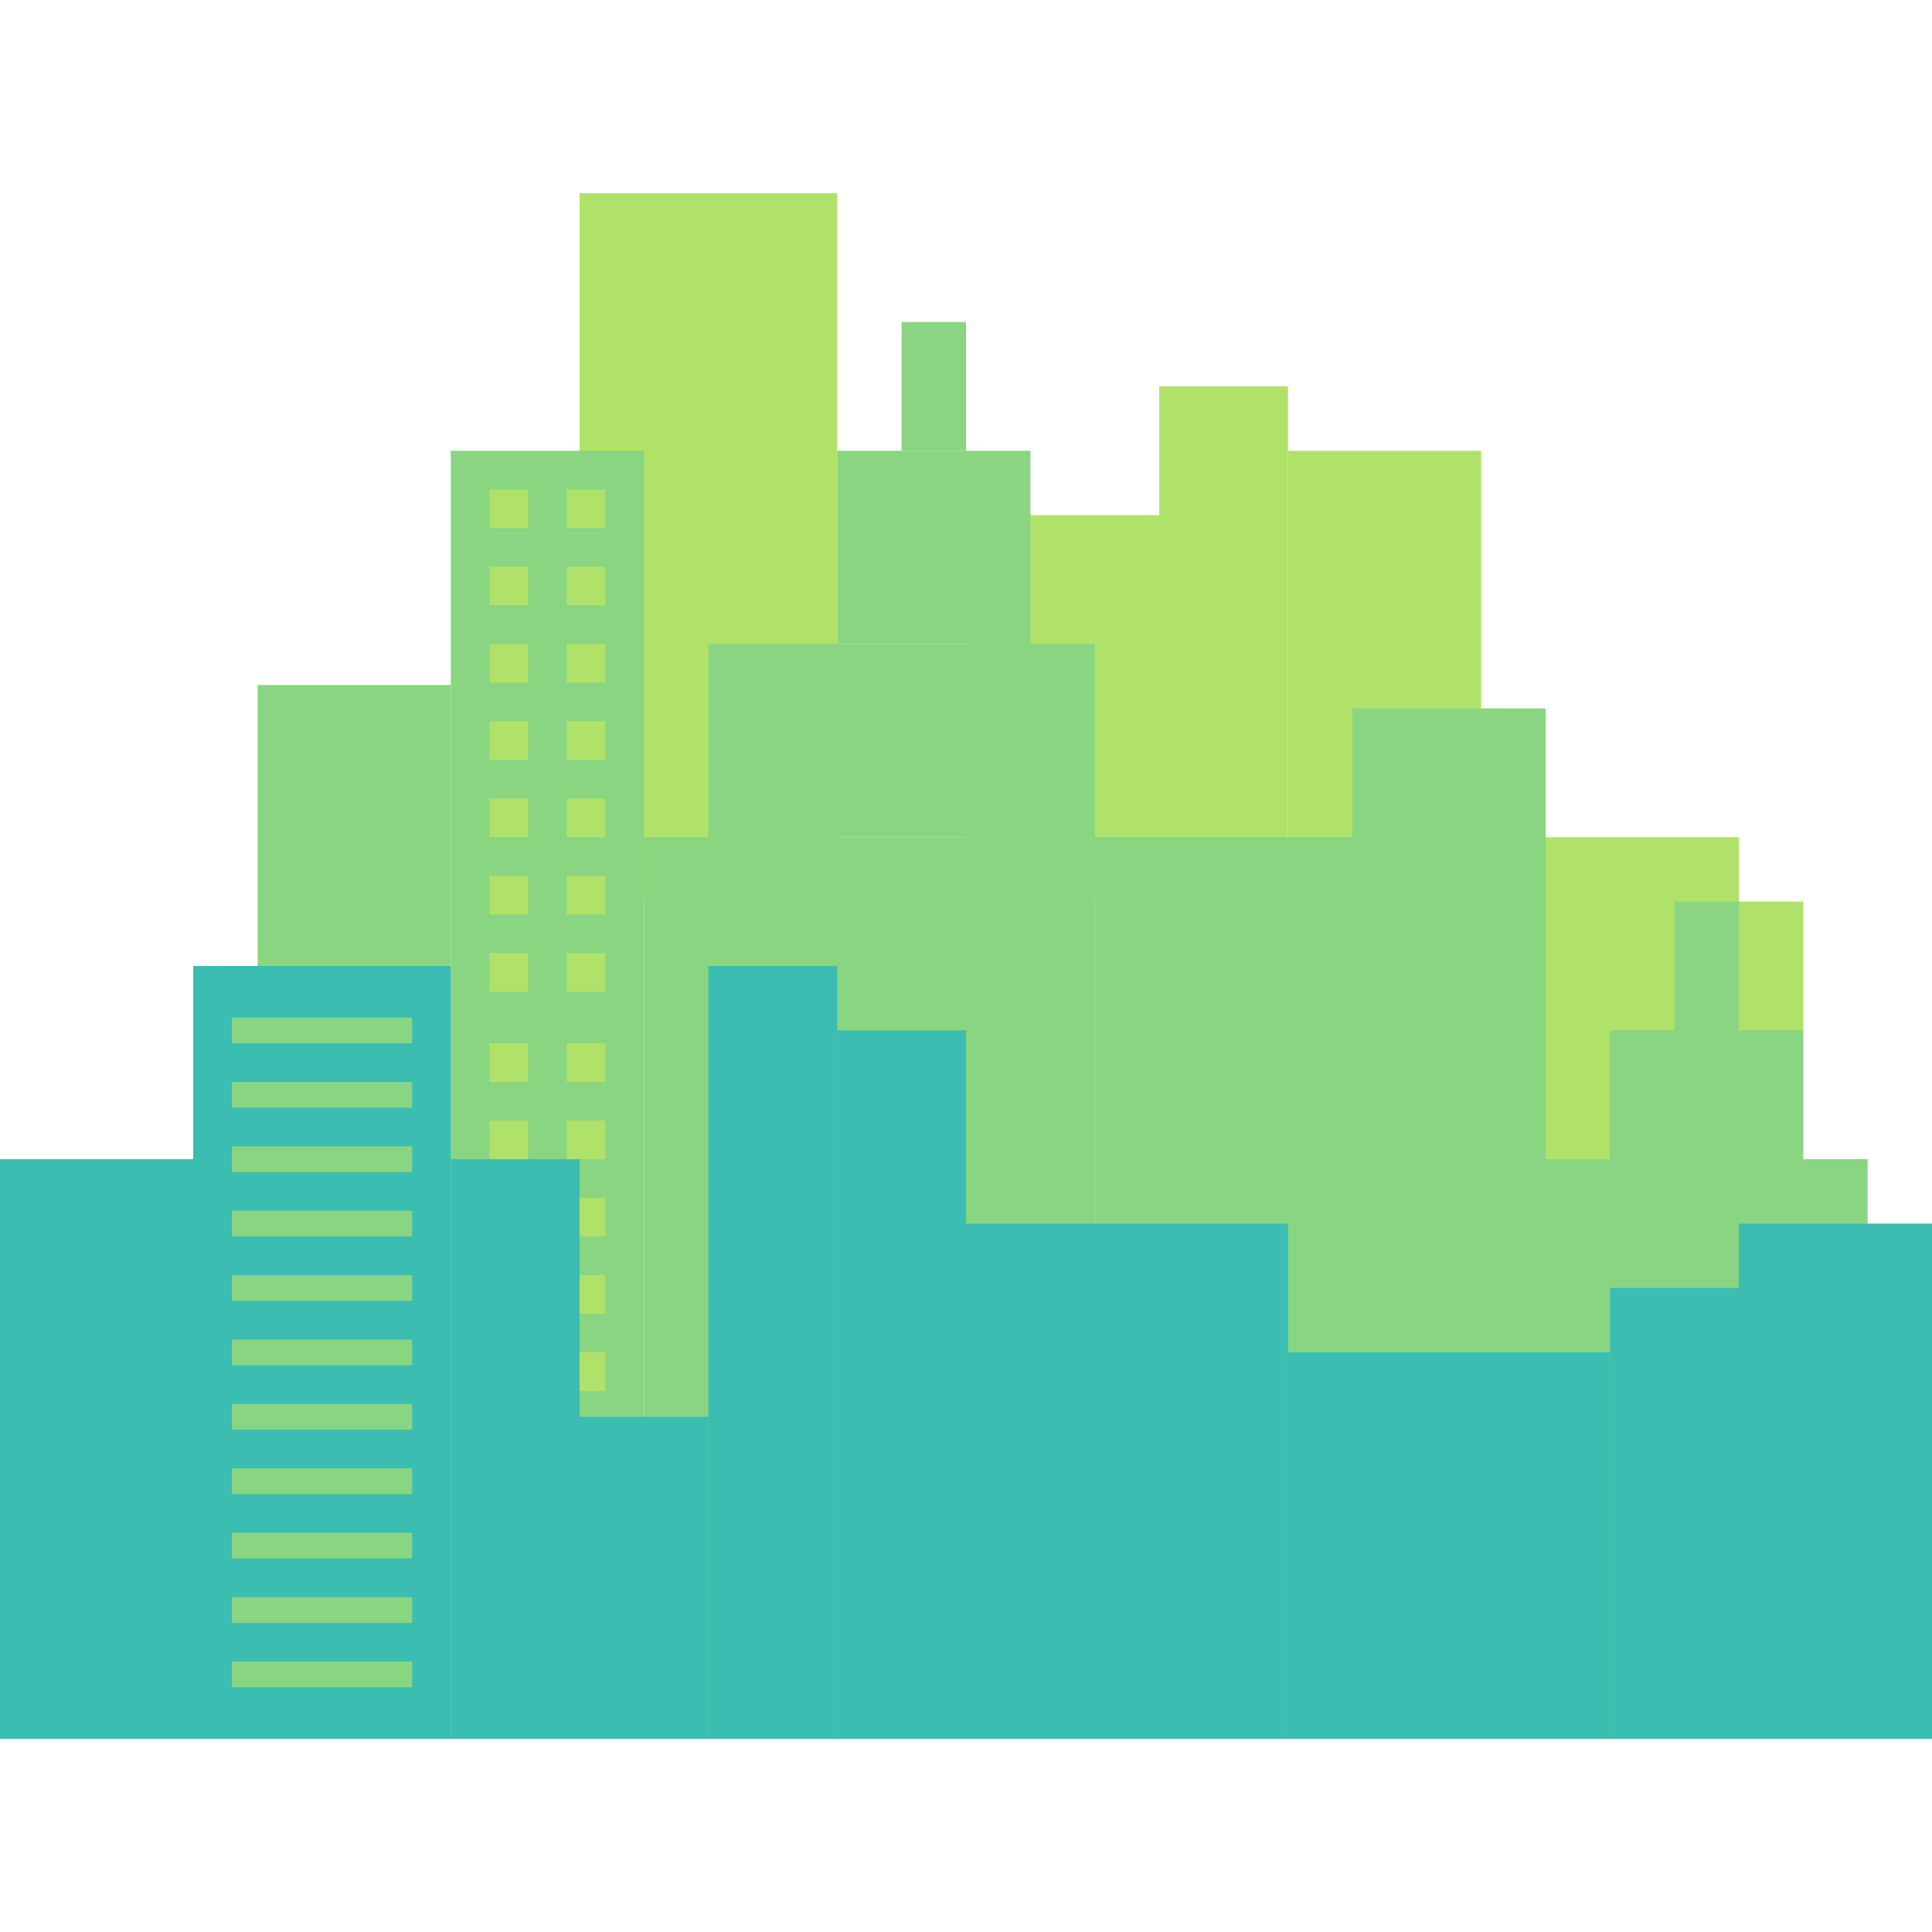
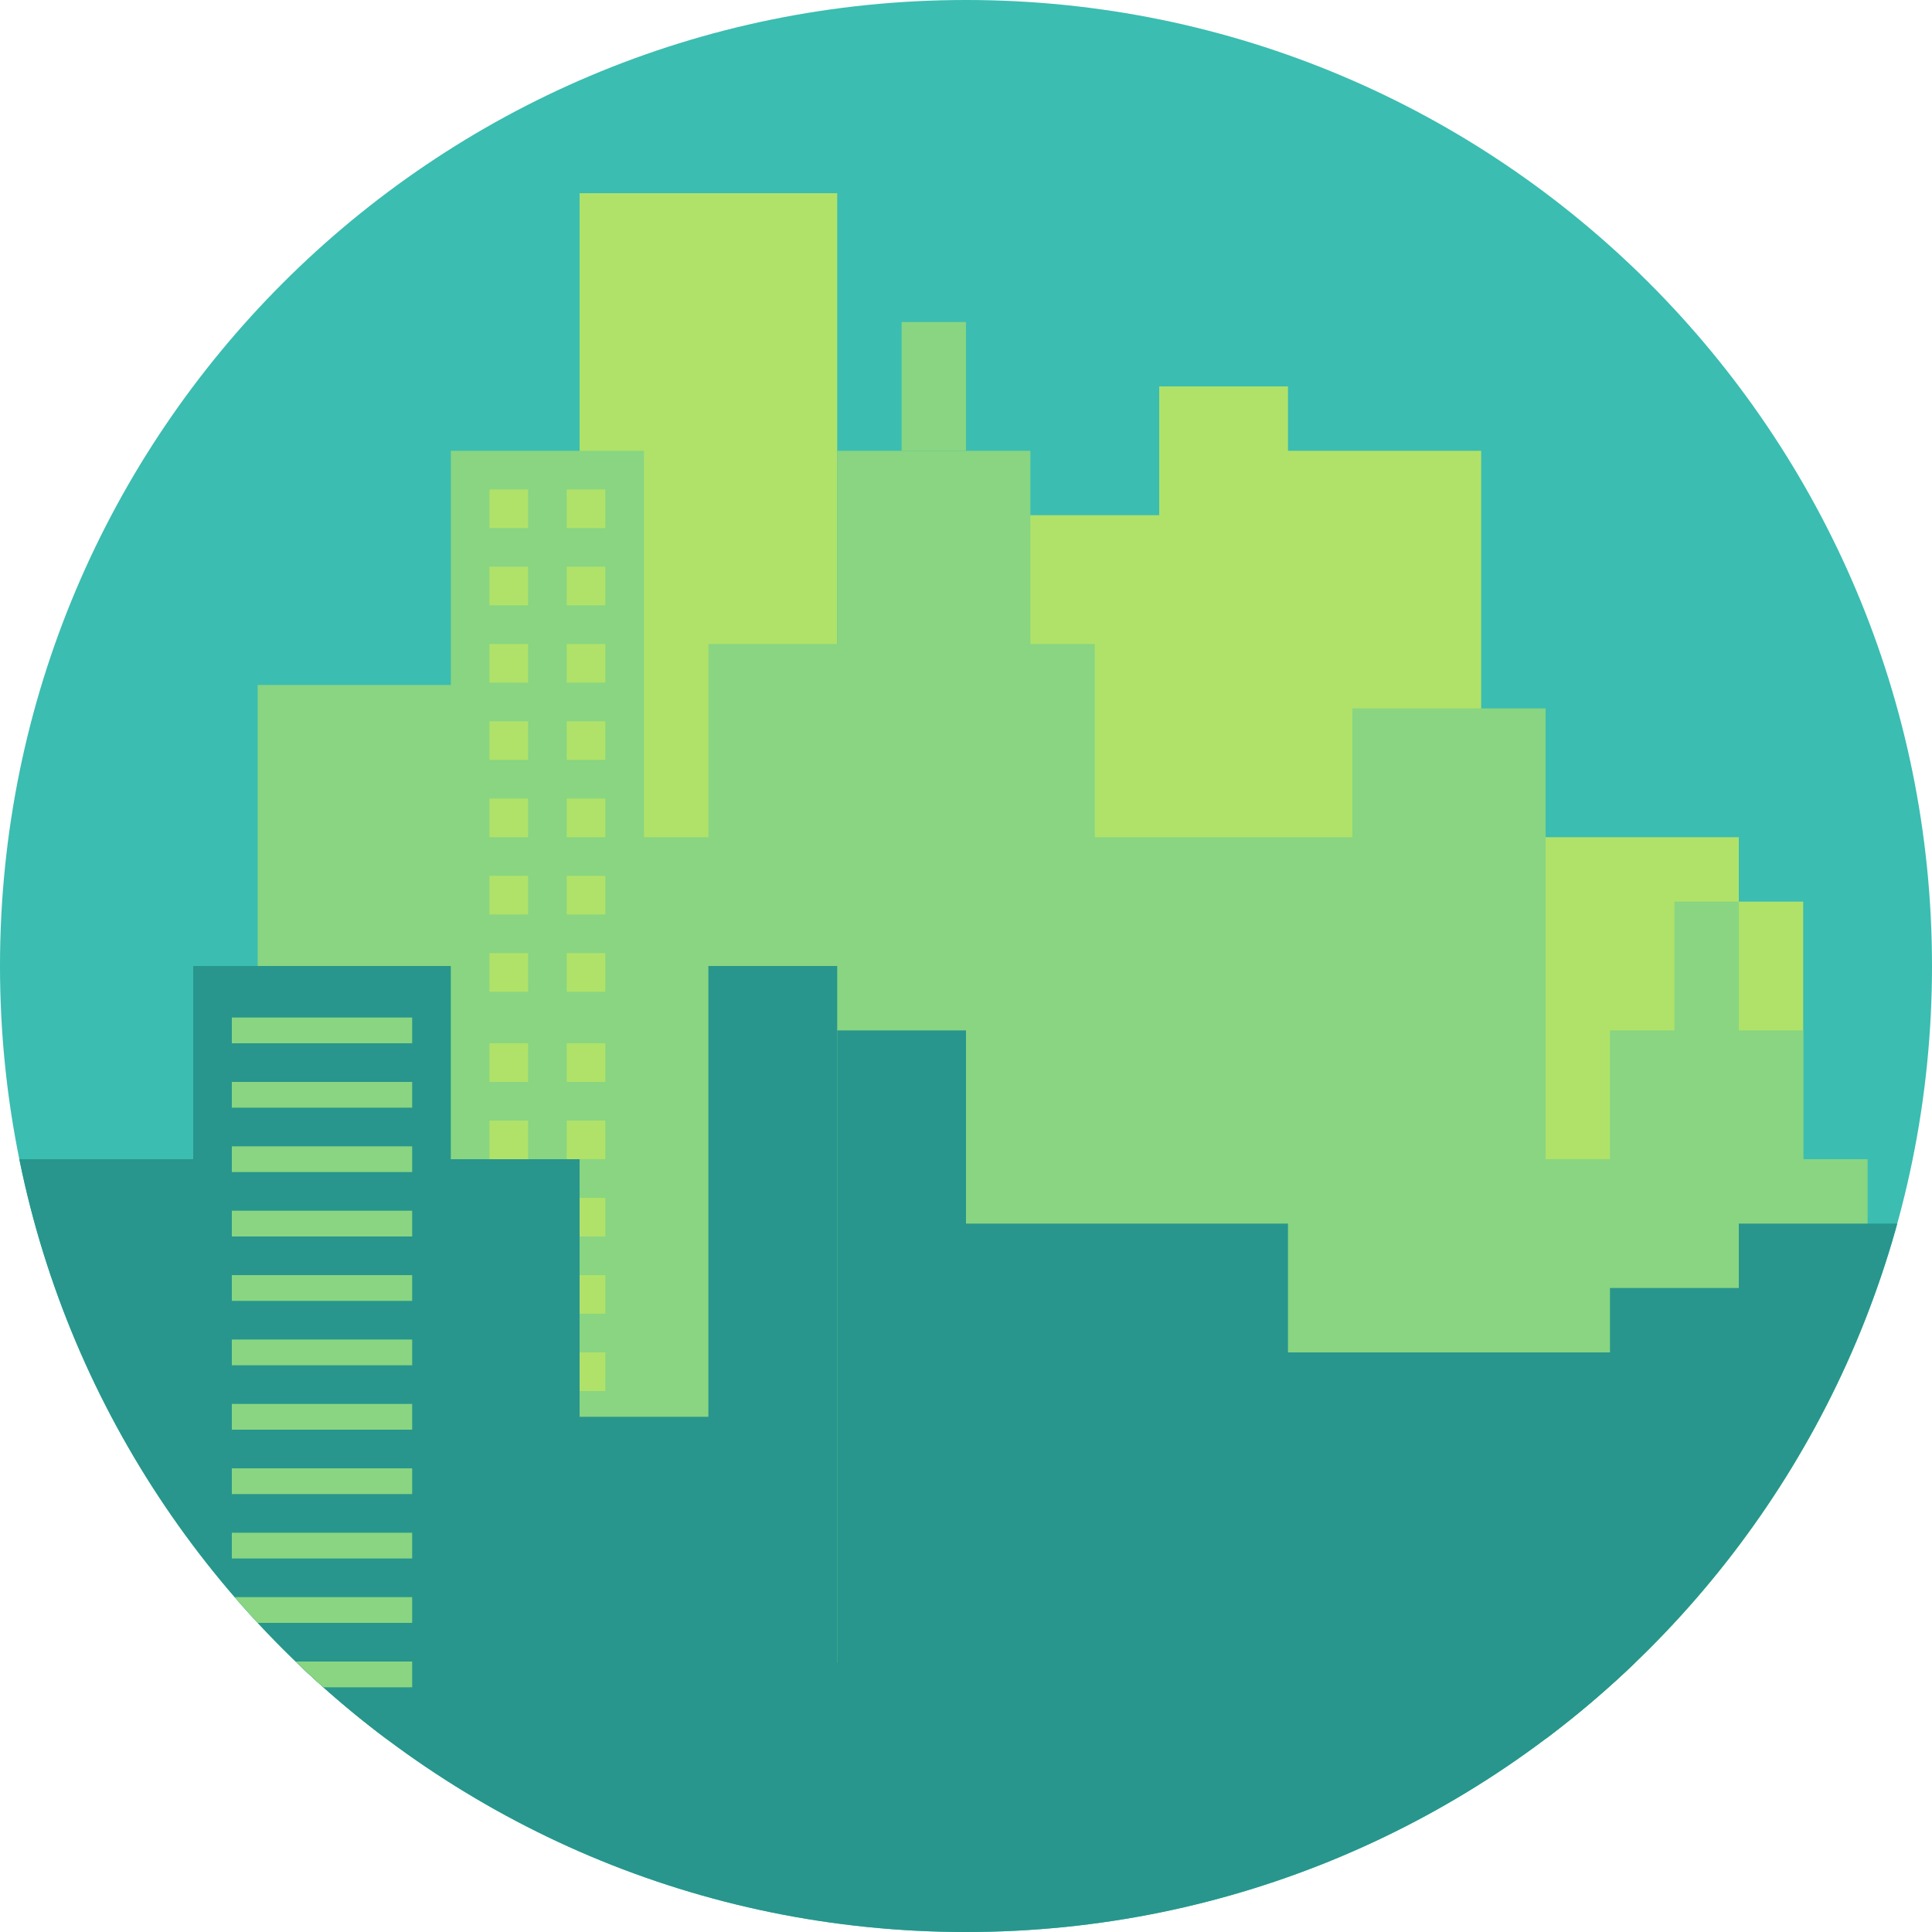
- <svg xmlns="http://www.w3.org/2000/svg" version="1.1" id="Layer_1" x="0px" y="0px" width="140px" height="140px" viewBox="0 0 140 140" enable-background="new 0 0 140 140" xml:space="preserve">
+ <svg xmlns="http://www.w3.org/2000/svg" xmlns:xlink="http://www.w3.org/1999/xlink" version="1.1" id="Layer_1" x="0px" y="0px" width="140px" height="140px" viewBox="0 0 140 140" enable-background="new 0 0 140 140" xml:space="preserve">
  <g>
-     <g>
+     <defs>
+       <circle id="SVGID_1_" cx="70" cy="70" r="70" />
+     </defs>
+     <clipPath id="SVGID_2_">
+       <use xlink:href="#SVGID_1_" overflow="visible" />
+     </clipPath>
+     <circle clip-path="url(#SVGID_2_)" fill="#3BBDB1" cx="70" cy="70" r="70" />
+     <g clip-path="url(#SVGID_2_)">
      <rect x="42" y="14" fill="#B0E269" width="18.667" height="51.333" />
-       <rect x="84" y="28" fill="#B0E269" width="9.332" height="37.333" />
-       <rect x="93.332" y="32.667" fill="#B0E269" width="14" height="37.333" />
-       <rect x="112" y="60.667" fill="#B0E269" width="14" height="23.333" />
-       <rect x="126" y="65.333" fill="#B0E269" width="4.666" height="18.667" />
-       <rect x="70" y="37.333" fill="#B0E269" width="14" height="28" />
+       <polygon fill="#B0E269" points="93.332,28 84,28 84,37.333 70,37.333 70,65.333 84,65.333 93.332,65.333 93.332,70 107.332,70     107.332,32.667 93.332,32.667   " />
+       <polygon fill="#B0E269" points="126,65.333 126,60.667 112,60.667 112,84 126,84 130.666,84 130.666,65.333   " />
    </g>
-     <g>
-       <rect x="46.667" y="60.667" fill="#89D581" width="32.666" height="65.333" />
-       <rect x="79.332" y="60.667" fill="#89D581" width="18.668" height="65.333" />
-       <rect x="98" y="51.333" fill="#89D581" width="14" height="74.667" />
-       <rect x="112" y="84" fill="#89D581" width="23.332" height="42" />
-       <rect x="116.666" y="74.666" fill="#89D581" width="14" height="9.334" />
-       <rect x="121.332" y="65.333" fill="#89D581" width="4.668" height="9.333" />
-       <rect x="32.667" y="32.667" fill="#89D581" width="14" height="93.333" />
-       <rect x="18.667" y="49.636" fill="#89D581" width="14" height="76.364" />
-       <rect x="51.333" y="46.667" fill="#89D581" width="27.999" height="14" />
-       <rect x="60.667" y="32.667" fill="#89D581" width="14" height="14" />
+     <g clip-path="url(#SVGID_2_)">
+       <polygon fill="#89D581" points="130.666,84 130.666,74.666 126,74.666 126,65.333 121.332,65.333 121.332,74.666 116.666,74.666     116.666,84 112,84 112,51.333 98,51.333 98,60.667 79.333,60.667 79.332,60.667 79.332,46.667 74.667,46.667 74.667,32.667     60.667,32.667 60.667,46.667 51.333,46.667 51.333,60.667 46.667,60.667 46.667,32.667 32.667,32.667 32.667,49.636     18.667,49.636 18.667,126 32.667,126 46.667,126 79.332,126 79.333,126 98,126 112,126 135.332,126 135.332,84   " />
      <rect x="65.333" y="23.333" fill="#89D581" width="4.667" height="9.333" />
    </g>
-     <g>
+     <g clip-path="url(#SVGID_2_)">
      <g>
        <rect x="35.467" y="35.467" fill="#B0E269" width="2.8" height="2.8" />
        <rect x="41.067" y="35.467" fill="#B0E269" width="2.8" height="2.8" />
      </g>
      <g>
        <rect x="35.467" y="41.067" fill="#B0E269" width="2.8" height="2.8" />
        <rect x="41.067" y="41.067" fill="#B0E269" width="2.8" height="2.8" />
      </g>
      <g>
        <rect x="35.467" y="46.667" fill="#B0E269" width="2.8" height="2.8" />
        <rect x="41.067" y="46.667" fill="#B0E269" width="2.8" height="2.8" />
      </g>
      <g>
        <rect x="35.467" y="52.267" fill="#B0E269" width="2.8" height="2.8" />
        <rect x="41.067" y="52.267" fill="#B0E269" width="2.8" height="2.8" />
      </g>
      <g>
        <rect x="35.467" y="57.867" fill="#B0E269" width="2.8" height="2.8" />
        <rect x="41.067" y="57.867" fill="#B0E269" width="2.8" height="2.8" />
      </g>
      <g>
        <rect x="35.467" y="63.467" fill="#B0E269" width="2.8" height="2.8" />
        <rect x="41.067" y="63.467" fill="#B0E269" width="2.8" height="2.8" />
      </g>
      <g>
        <rect x="35.467" y="69.067" fill="#B0E269" width="2.8" height="2.8" />
        <rect x="41.067" y="69.067" fill="#B0E269" width="2.8" height="2.8" />
      </g>
      <g>
        <rect x="35.467" y="75.6" fill="#B0E269" width="2.8" height="2.801" />
        <rect x="41.067" y="75.6" fill="#B0E269" width="2.8" height="2.801" />
      </g>
      <g>
        <rect x="35.467" y="81.2" fill="#B0E269" width="2.8" height="2.8" />
        <rect x="41.067" y="81.2" fill="#B0E269" width="2.8" height="2.8" />
      </g>
      <g>
        <rect x="35.467" y="86.8" fill="#B0E269" width="2.8" height="2.8" />
        <rect x="41.067" y="86.8" fill="#B0E269" width="2.8" height="2.8" />
      </g>
      <g>
        <rect x="35.467" y="92.4" fill="#B0E269" width="2.8" height="2.8" />
        <rect x="41.067" y="92.4" fill="#B0E269" width="2.8" height="2.8" />
      </g>
      <g>
        <rect x="35.467" y="98" fill="#B0E269" width="2.8" height="2.8" />
        <rect x="41.067" y="98" fill="#B0E269" width="2.8" height="2.8" />
      </g>
    </g>
-     <g>
-       <rect x="14" y="70" fill="#3BBDB1" width="18.667" height="56" />
-       <rect x="32.667" y="84" fill="#3BBDB1" width="9.333" height="42" />
-       <rect y="84" fill="#3BBDB1" width="14" height="42" />
-       <rect x="42" y="102.667" fill="#3BBDB1" width="9.333" height="23.333" />
-       <rect x="51.333" y="70" fill="#3BBDB1" width="9.333" height="56" />
-       <rect x="60.667" y="74.666" fill="#3BBDB1" width="9.333" height="51.334" />
-       <rect x="70" y="88.667" fill="#3BBDB1" width="23.332" height="37.333" />
-       <rect x="93.332" y="98" fill="#3BBDB1" width="23.334" height="28" />
-       <rect x="116.666" y="93.333" fill="#3BBDB1" width="9.334" height="32.667" />
-       <rect x="126" y="88.667" fill="#3BBDB1" width="14" height="37.333" />
+     <g clip-path="url(#SVGID_2_)">
+       <polygon fill="#28968C" points="51.333,102.667 42,102.667 42,84 32.667,84 32.667,70 14,70 14,84 0,84 0,126 14,126 32.667,126     42,126 51.333,126 60.666,126 60.666,70 51.333,70   " />
+       <polygon fill="#28968C" points="126,88.667 126,93.333 116.666,93.333 116.666,98 93.332,98 93.332,88.667 70,88.667 70,74.666     60.667,74.666 60.667,126 70,126 93.332,126 116.666,126 126,126 140,126 140,88.667   " />
    </g>
-     <g>
-       <rect x="16.8" y="73.733" fill="#89D581" width="13.067" height="1.866" />
+     <rect x="18.25" y="120.5" clip-path="url(#SVGID_2_)" fill="#28968C" width="105" height="23.5" />
+     <g clip-path="url(#SVGID_2_)">
+       <rect x="16.8" y="73.732" fill="#89D581" width="13.067" height="1.867" />
      <rect x="16.8" y="83.066" fill="#89D581" width="13.067" height="1.867" />
-       <rect x="16.8" y="92.4" fill="#89D581" width="13.067" height="1.866" />
-       <rect x="16.8" y="101.733" fill="#89D581" width="13.067" height="1.866" />
+       <rect x="16.8" y="92.4" fill="#89D581" width="13.067" height="1.865" />
+       <rect x="16.8" y="101.732" fill="#89D581" width="13.067" height="1.867" />
      <rect x="16.8" y="111.066" fill="#89D581" width="13.067" height="1.867" />
-       <rect x="16.8" y="120.4" fill="#89D581" width="13.067" height="1.866" />
-       <rect x="16.8" y="115.733" fill="#89D581" width="13.067" height="1.866" />
-       <rect x="16.8" y="106.4" fill="#89D581" width="13.067" height="1.866" />
+       <rect x="16.8" y="120.4" fill="#89D581" width="13.067" height="1.865" />
+       <rect x="16.8" y="115.732" fill="#89D581" width="13.067" height="1.867" />
+       <rect x="16.8" y="106.4" fill="#89D581" width="13.067" height="1.865" />
      <rect x="16.8" y="97.066" fill="#89D581" width="13.067" height="1.867" />
-       <rect x="16.8" y="87.733" fill="#89D581" width="13.067" height="1.866" />
-       <rect x="16.8" y="78.4" fill="#89D581" width="13.067" height="1.866" />
+       <rect x="16.8" y="87.732" fill="#89D581" width="13.067" height="1.867" />
+       <rect x="16.8" y="78.4" fill="#89D581" width="13.067" height="1.865" />
    </g>
  </g>
</svg>
